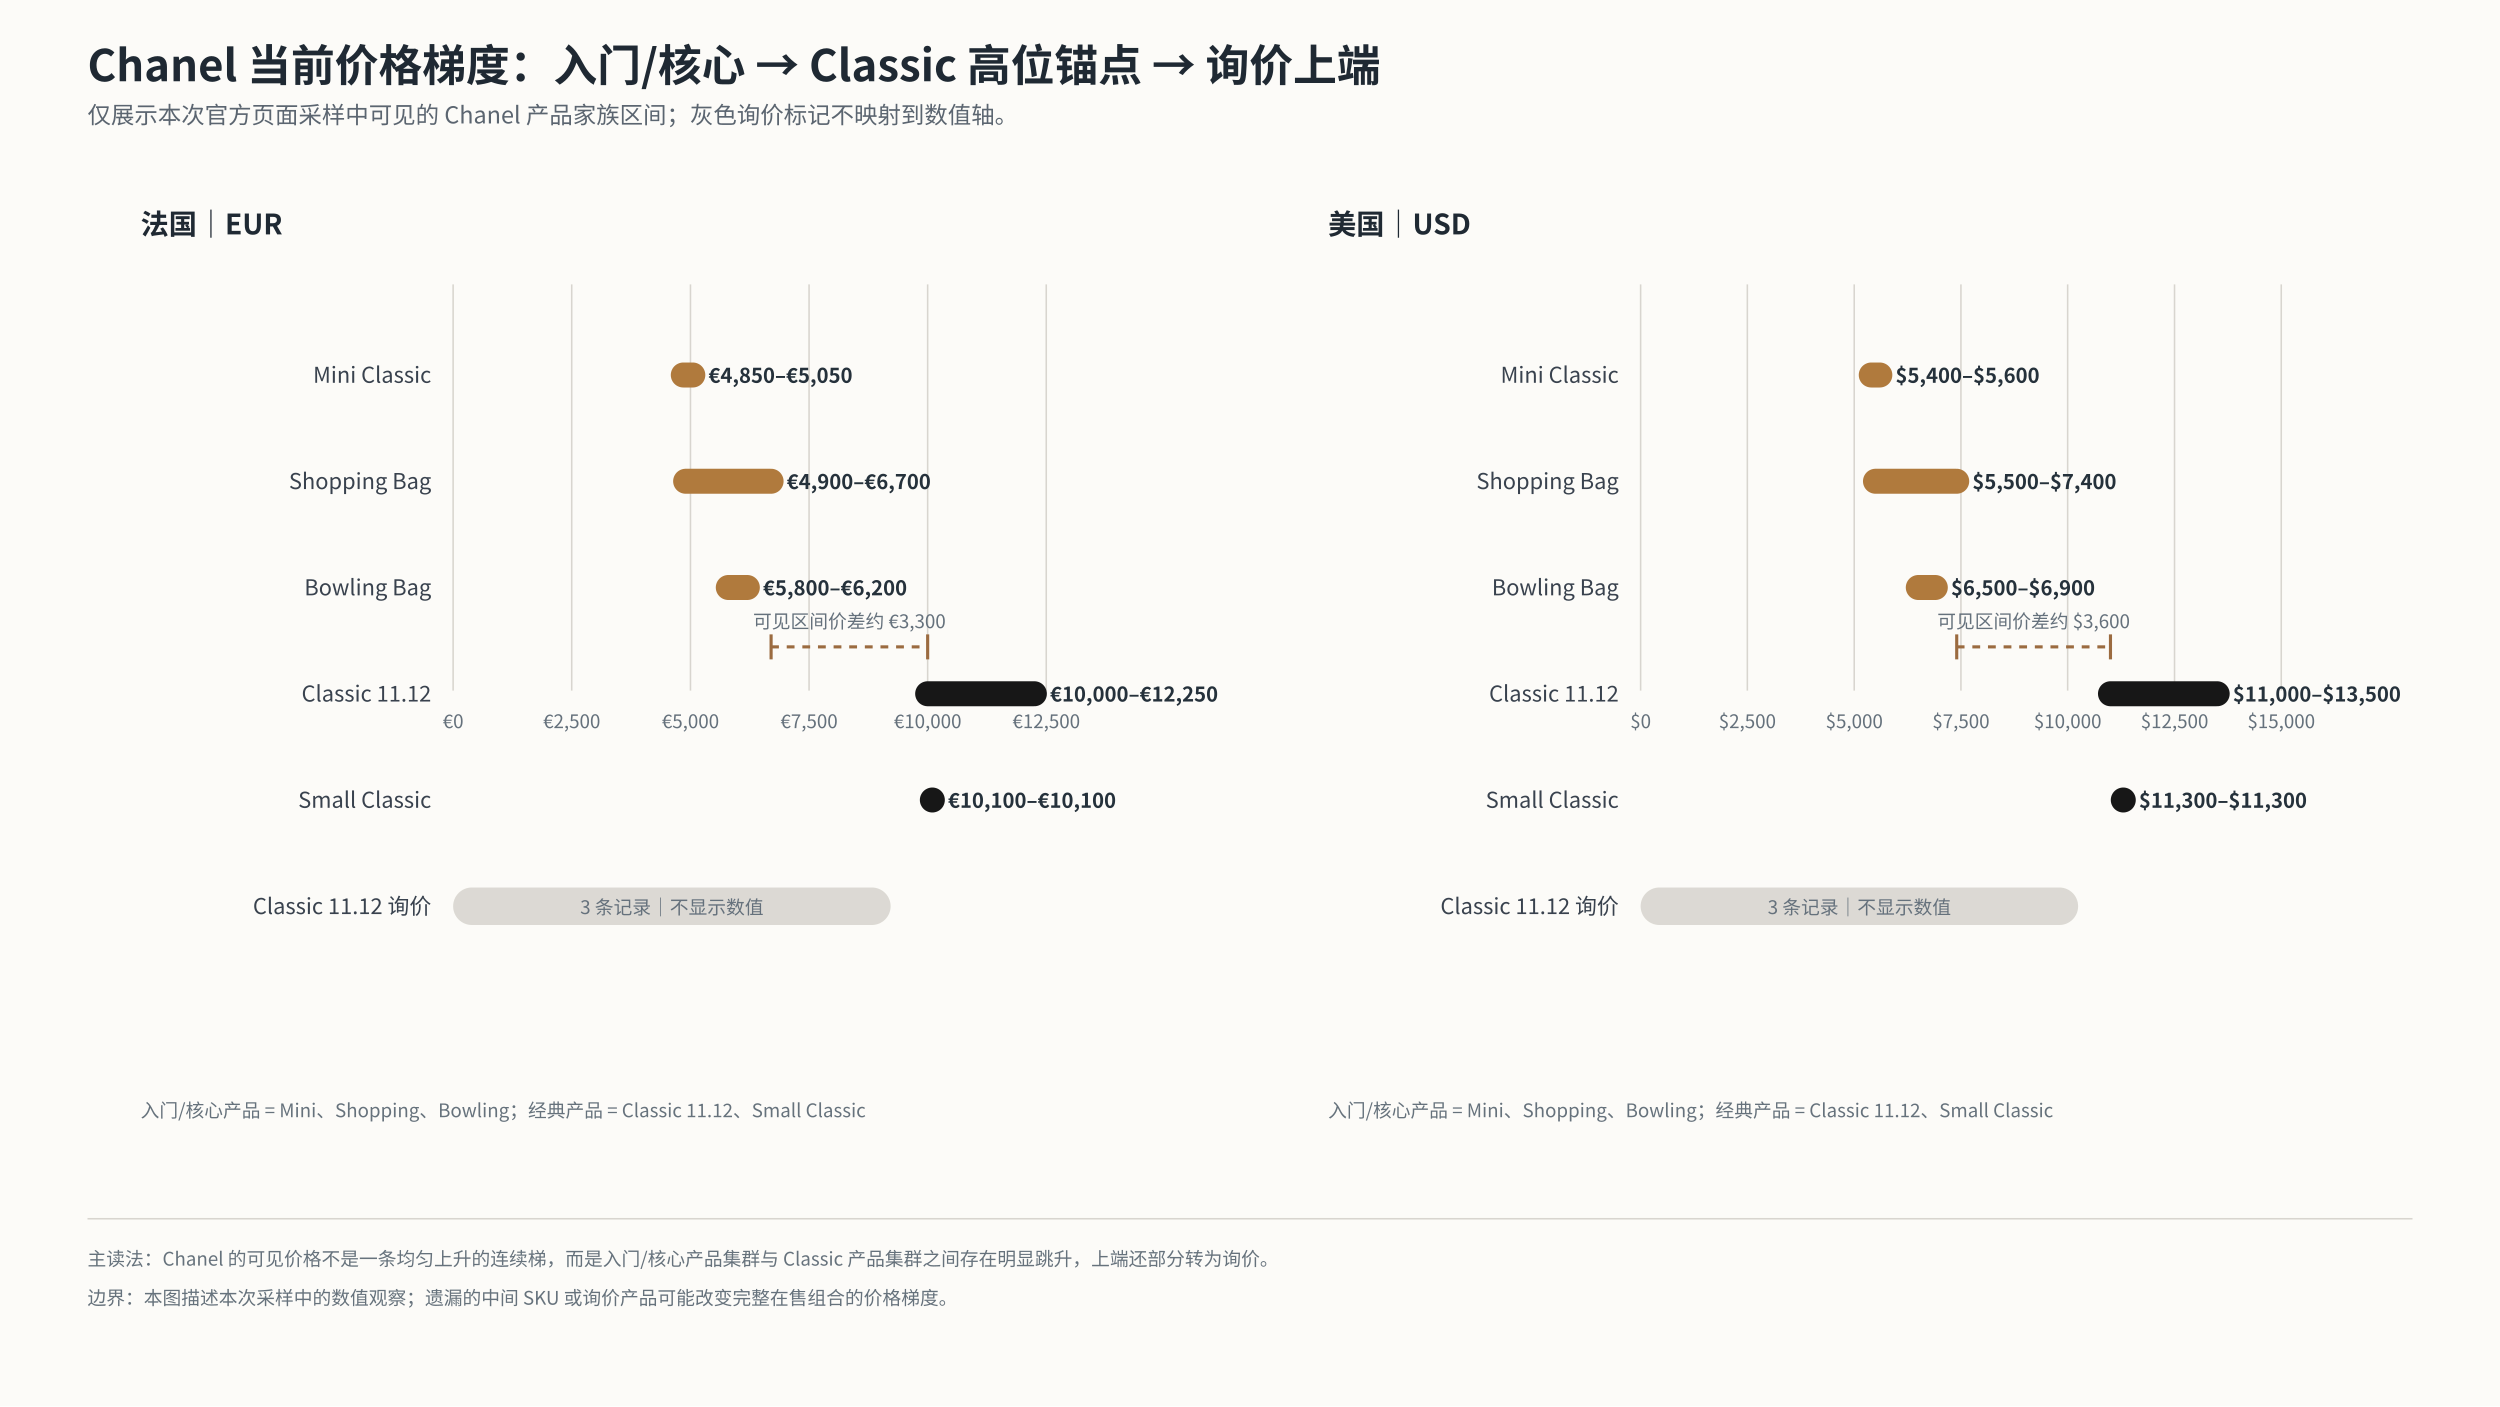
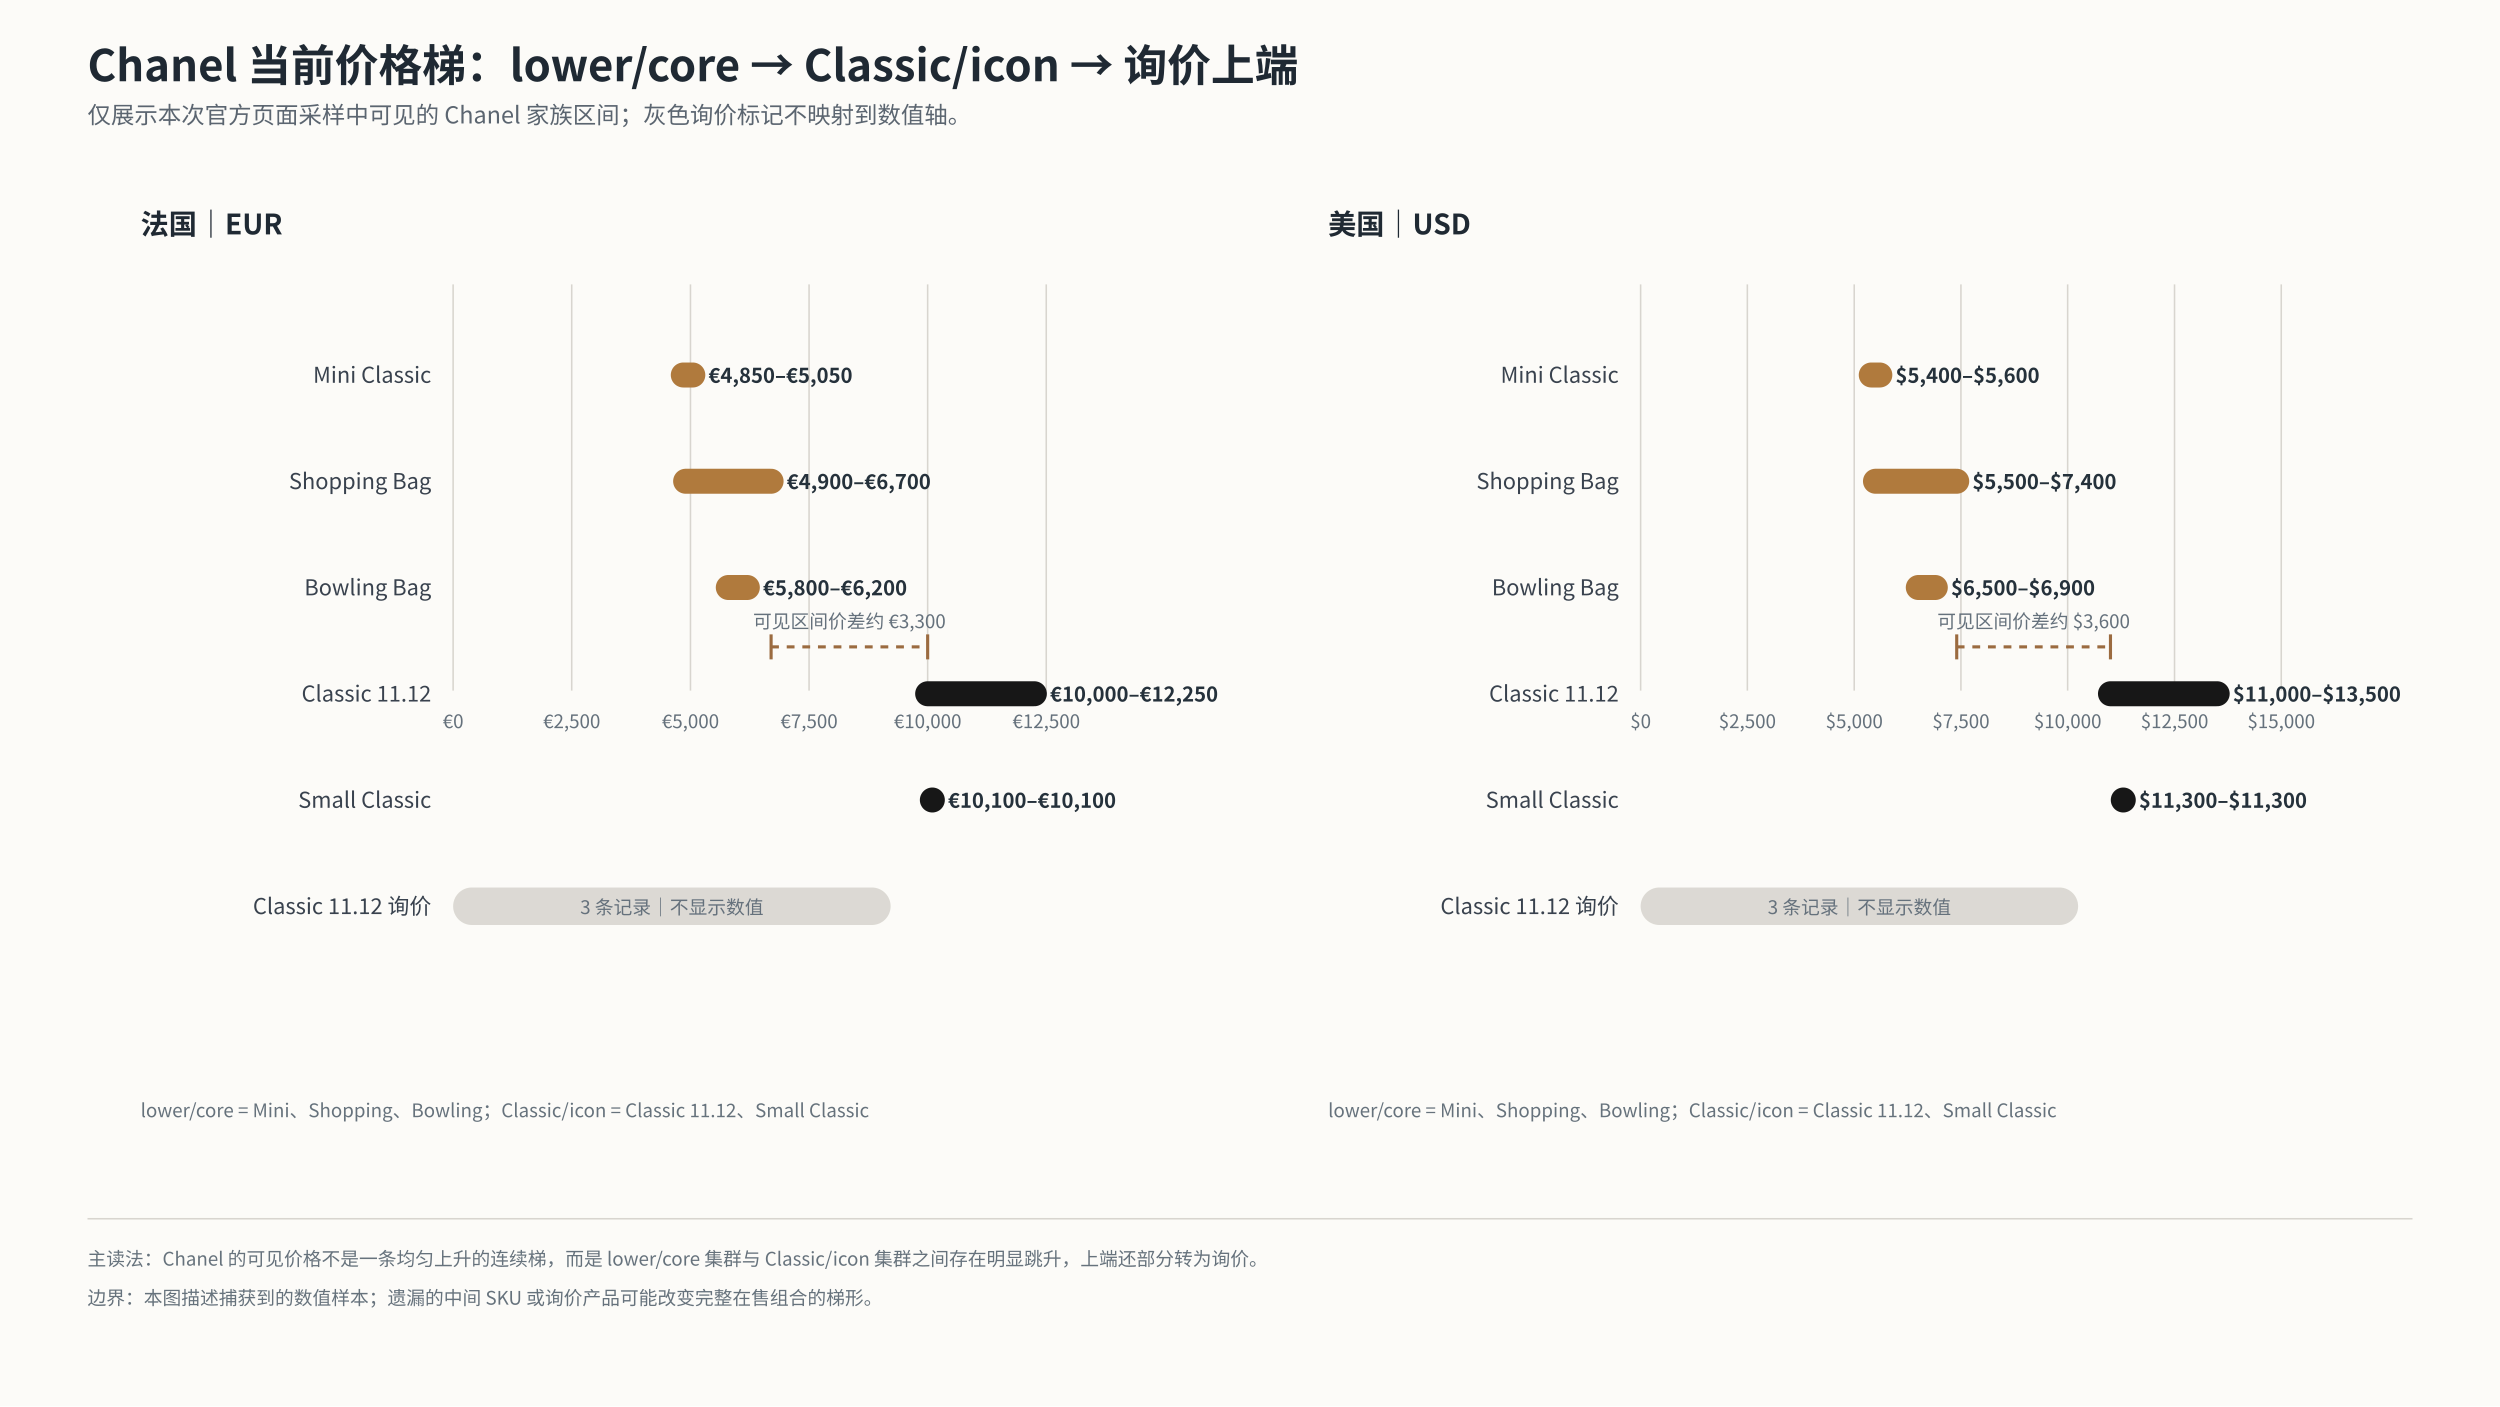
<svg xmlns="http://www.w3.org/2000/svg" width="1600" height="900" viewBox="0 0 1600 900">
  <rect width="1600" height="900" fill="#FCFBF8" />
  <style>
          .title { font-family:'Noto Sans CJK SC','PingFang SC','Heiti SC','Arial',sans-serif; font-size:28px; font-weight:700; fill:#1F2933; }
          .subtitle { font-family:'Noto Sans CJK SC','PingFang SC','Heiti SC','Arial',sans-serif; font-size:15px; fill:#5B6570; }
          .section { font-family:'Noto Sans CJK SC','PingFang SC','Heiti SC','Arial',sans-serif; font-size:18px; font-weight:700; fill:#1F2933; }
          .label { font-family:'Noto Sans CJK SC','PingFang SC','Heiti SC','Arial',sans-serif; font-size:14px; fill:#39424E; }
          .small { font-family:'Noto Sans CJK SC','PingFang SC','Heiti SC','Arial',sans-serif; font-size:12px; fill:#65717C; }
          .note { font-family:'Noto Sans CJK SC','PingFang SC','Heiti SC','Arial',sans-serif; font-size:12px; fill:#66727C; }
          .value { font-family:'Noto Sans CJK SC','PingFang SC','Heiti SC','Arial',sans-serif; font-size:13px; font-weight:700; fill:#25313B; }
          .grid { stroke:#D8D5CF; stroke-width:1; }
          .axis { stroke:#8D959C; stroke-width:1.2; }
        </style>
-   <text x="56" y="52" class="title">Chanel 当前价格梯度：入门/核心 → Classic 高位锚点 → 询价上端</text>
-   <text x="56" y="79" class="subtitle">仅展示本次官方页面采样中可见的 Chanel 产品家族区间；灰色询价标记不映射到数值轴。</text>
+   <text x="56" y="52" class="title">Chanel 当前价格梯：lower/core → Classic/icon → 询价上端</text>
+   <text x="56" y="79" class="subtitle">仅展示本次官方页面采样中可见的 Chanel 家族区间；灰色询价标记不映射到数值轴。</text>
  <text x="90" y="150" class="section">法国｜EUR</text>
  <line x1="290.0" y1="182" x2="290.0" y2="442" class="grid" />
  <text x="290.0" y="466" text-anchor="middle" class="small">€0</text>
  <line x1="365.9" y1="182" x2="365.9" y2="442" class="grid" />
  <text x="365.9" y="466" text-anchor="middle" class="small">€2,500</text>
  <line x1="441.9" y1="182" x2="441.9" y2="442" class="grid" />
  <text x="441.9" y="466" text-anchor="middle" class="small">€5,000</text>
  <line x1="517.8" y1="182" x2="517.8" y2="442" class="grid" />
  <text x="517.8" y="466" text-anchor="middle" class="small">€7,500</text>
  <line x1="593.7" y1="182" x2="593.7" y2="442" class="grid" />
  <text x="593.7" y="466" text-anchor="middle" class="small">€10,000</text>
  <line x1="669.6" y1="182" x2="669.6" y2="442" class="grid" />
  <text x="669.6" y="466" text-anchor="middle" class="small">€12,500</text>
  <text x="276" y="245" text-anchor="end" class="label">Mini Classic</text>
  <line x1="437.3" y1="240" x2="443.4" y2="240" stroke="#B07A3D" stroke-width="16" stroke-linecap="round" />
  <text x="453.4" y="245" class="value">€4,850–€5,050</text>
  <text x="276" y="313" text-anchor="end" class="label">Shopping Bag</text>
  <line x1="438.8" y1="308" x2="493.5" y2="308" stroke="#B07A3D" stroke-width="16" stroke-linecap="round" />
  <text x="503.5" y="313" class="value">€4,900–€6,700</text>
  <text x="276" y="381" text-anchor="end" class="label">Bowling Bag</text>
  <line x1="466.1" y1="376" x2="478.3" y2="376" stroke="#B07A3D" stroke-width="16" stroke-linecap="round" />
  <text x="488.3" y="381" class="value">€5,800–€6,200</text>
  <text x="276" y="449" text-anchor="end" class="label">Classic 11.12</text>
  <line x1="593.7" y1="444" x2="662.0" y2="444" stroke="#171717" stroke-width="16" stroke-linecap="round" />
  <text x="672.0" y="449" class="value">€10,000–€12,250</text>
  <text x="276" y="517" text-anchor="end" class="label">Small Classic</text>
  <line x1="596.7" y1="512" x2="596.7" y2="512" stroke="#171717" stroke-width="16" stroke-linecap="round" />
  <text x="606.7" y="517" class="value">€10,100–€10,100</text>
  <line x1="493.5" y1="414" x2="593.7" y2="414" stroke="#9B6B40" stroke-width="2" stroke-dasharray="5 5" />
  <line x1="493.5" y1="406" x2="493.5" y2="422" stroke="#9B6B40" stroke-width="2" />
  <line x1="593.7" y1="406" x2="593.7" y2="422" stroke="#9B6B40" stroke-width="2" />
  <text x="543.6" y="402" text-anchor="middle" class="small">可见区间价差约 €3,300</text>
  <text x="276" y="585" text-anchor="end" class="label">Classic 11.12 询价</text>
  <rect x="290" y="568" width="280" height="24" rx="12" fill="#D4D1CA" opacity="0.8" />
  <text x="430" y="585" text-anchor="middle" class="small">3 条记录｜不显示数值</text>
-   <text x="90" y="715" class="note">入门/核心产品 = Mini、Shopping、Bowling；经典产品 = Classic 11.12、Small Classic</text>
+   <text x="90" y="715" class="note">lower/core = Mini、Shopping、Bowling；Classic/icon = Classic 11.12、Small Classic</text>
  <text x="850" y="150" class="section">美国｜USD</text>
  <line x1="1050.0" y1="182" x2="1050.0" y2="442" class="grid" />
  <text x="1050.0" y="466" text-anchor="middle" class="small">$0</text>
  <line x1="1118.3" y1="182" x2="1118.3" y2="442" class="grid" />
  <text x="1118.3" y="466" text-anchor="middle" class="small">$2,500</text>
  <line x1="1186.7" y1="182" x2="1186.7" y2="442" class="grid" />
  <text x="1186.7" y="466" text-anchor="middle" class="small">$5,000</text>
  <line x1="1255.0" y1="182" x2="1255.0" y2="442" class="grid" />
  <text x="1255.0" y="466" text-anchor="middle" class="small">$7,500</text>
  <line x1="1323.3" y1="182" x2="1323.3" y2="442" class="grid" />
  <text x="1323.3" y="466" text-anchor="middle" class="small">$10,000</text>
  <line x1="1391.7" y1="182" x2="1391.7" y2="442" class="grid" />
  <text x="1391.7" y="466" text-anchor="middle" class="small">$12,500</text>
  <line x1="1460.0" y1="182" x2="1460.0" y2="442" class="grid" />
  <text x="1460.0" y="466" text-anchor="middle" class="small">$15,000</text>
  <text x="1036" y="245" text-anchor="end" class="label">Mini Classic</text>
  <line x1="1197.6" y1="240" x2="1203.1" y2="240" stroke="#B07A3D" stroke-width="16" stroke-linecap="round" />
  <text x="1213.1" y="245" class="value">$5,400–$5,600</text>
  <text x="1036" y="313" text-anchor="end" class="label">Shopping Bag</text>
  <line x1="1200.3" y1="308" x2="1252.3" y2="308" stroke="#B07A3D" stroke-width="16" stroke-linecap="round" />
  <text x="1262.3" y="313" class="value">$5,500–$7,400</text>
  <text x="1036" y="381" text-anchor="end" class="label">Bowling Bag</text>
  <line x1="1227.7" y1="376" x2="1238.6" y2="376" stroke="#B07A3D" stroke-width="16" stroke-linecap="round" />
  <text x="1248.6" y="381" class="value">$6,500–$6,900</text>
  <text x="1036" y="449" text-anchor="end" class="label">Classic 11.12</text>
  <line x1="1350.7" y1="444" x2="1419.0" y2="444" stroke="#171717" stroke-width="16" stroke-linecap="round" />
  <text x="1429.0" y="449" class="value">$11,000–$13,500</text>
  <text x="1036" y="517" text-anchor="end" class="label">Small Classic</text>
  <line x1="1358.9" y1="512" x2="1358.9" y2="512" stroke="#171717" stroke-width="16" stroke-linecap="round" />
  <text x="1368.9" y="517" class="value">$11,300–$11,300</text>
  <line x1="1252.3" y1="414" x2="1350.7" y2="414" stroke="#9B6B40" stroke-width="2" stroke-dasharray="5 5" />
  <line x1="1252.3" y1="406" x2="1252.3" y2="422" stroke="#9B6B40" stroke-width="2" />
  <line x1="1350.7" y1="406" x2="1350.7" y2="422" stroke="#9B6B40" stroke-width="2" />
  <text x="1301.5" y="402" text-anchor="middle" class="small">可见区间价差约 $3,600</text>
  <text x="1036" y="585" text-anchor="end" class="label">Classic 11.12 询价</text>
  <rect x="1050" y="568" width="280" height="24" rx="12" fill="#D4D1CA" opacity="0.8" />
  <text x="1190" y="585" text-anchor="middle" class="small">3 条记录｜不显示数值</text>
-   <text x="850" y="715" class="note">入门/核心产品 = Mini、Shopping、Bowling；经典产品 = Classic 11.12、Small Classic</text>
+   <text x="850" y="715" class="note">lower/core = Mini、Shopping、Bowling；Classic/icon = Classic 11.12、Small Classic</text>
  <line x1="56" y1="780" x2="1544" y2="780" stroke="#D8D5CF" />
-   <text x="56" y="810" class="note">主读法：Chanel 的可见价格不是一条均匀上升的连续梯，而是入门/核心产品集群与 Classic 产品集群之间存在明显跳升，上端还部分转为询价。</text>
-   <text x="56" y="835" class="note">边界：本图描述本次采样中的数值观察；遗漏的中间 SKU 或询价产品可能改变完整在售组合的价格梯度。</text>
+   <text x="56" y="810" class="note">主读法：Chanel 的可见价格不是一条均匀上升的连续梯，而是 lower/core 集群与 Classic/icon 集群之间存在明显跳升，上端还部分转为询价。</text>
+   <text x="56" y="835" class="note">边界：本图描述捕获到的数值样本；遗漏的中间 SKU 或询价产品可能改变完整在售组合的梯形。</text>
</svg>
